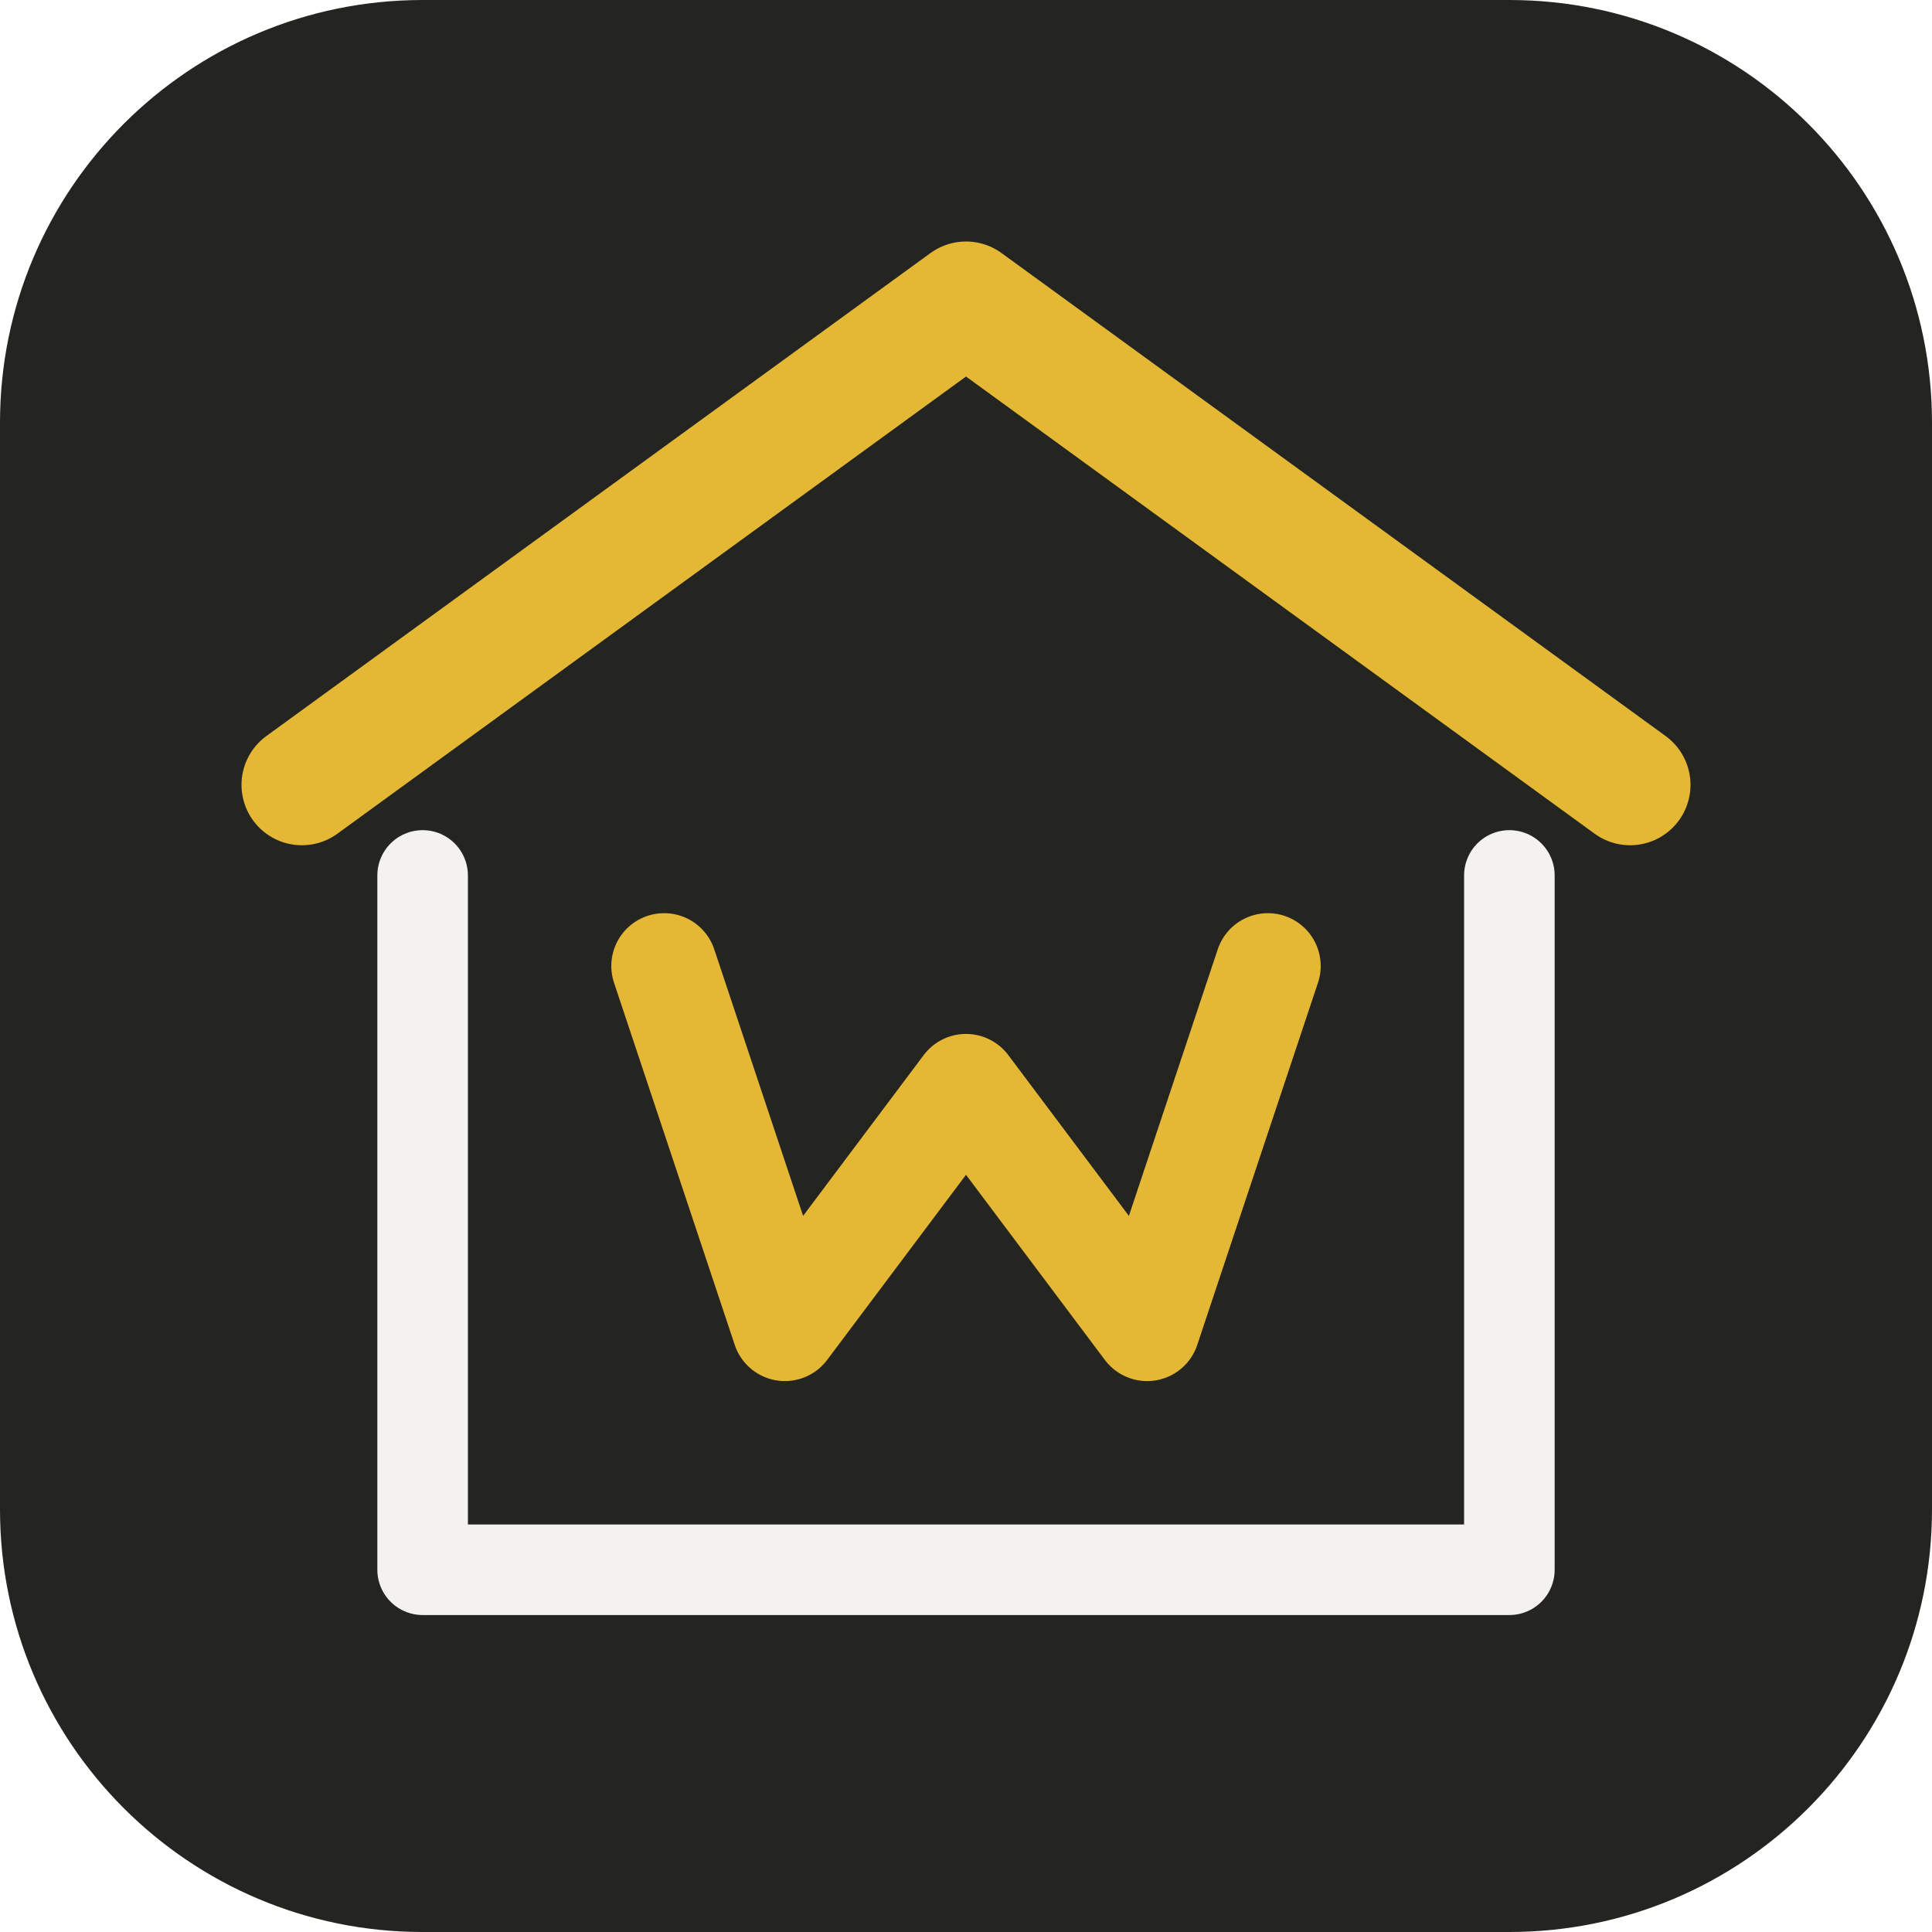
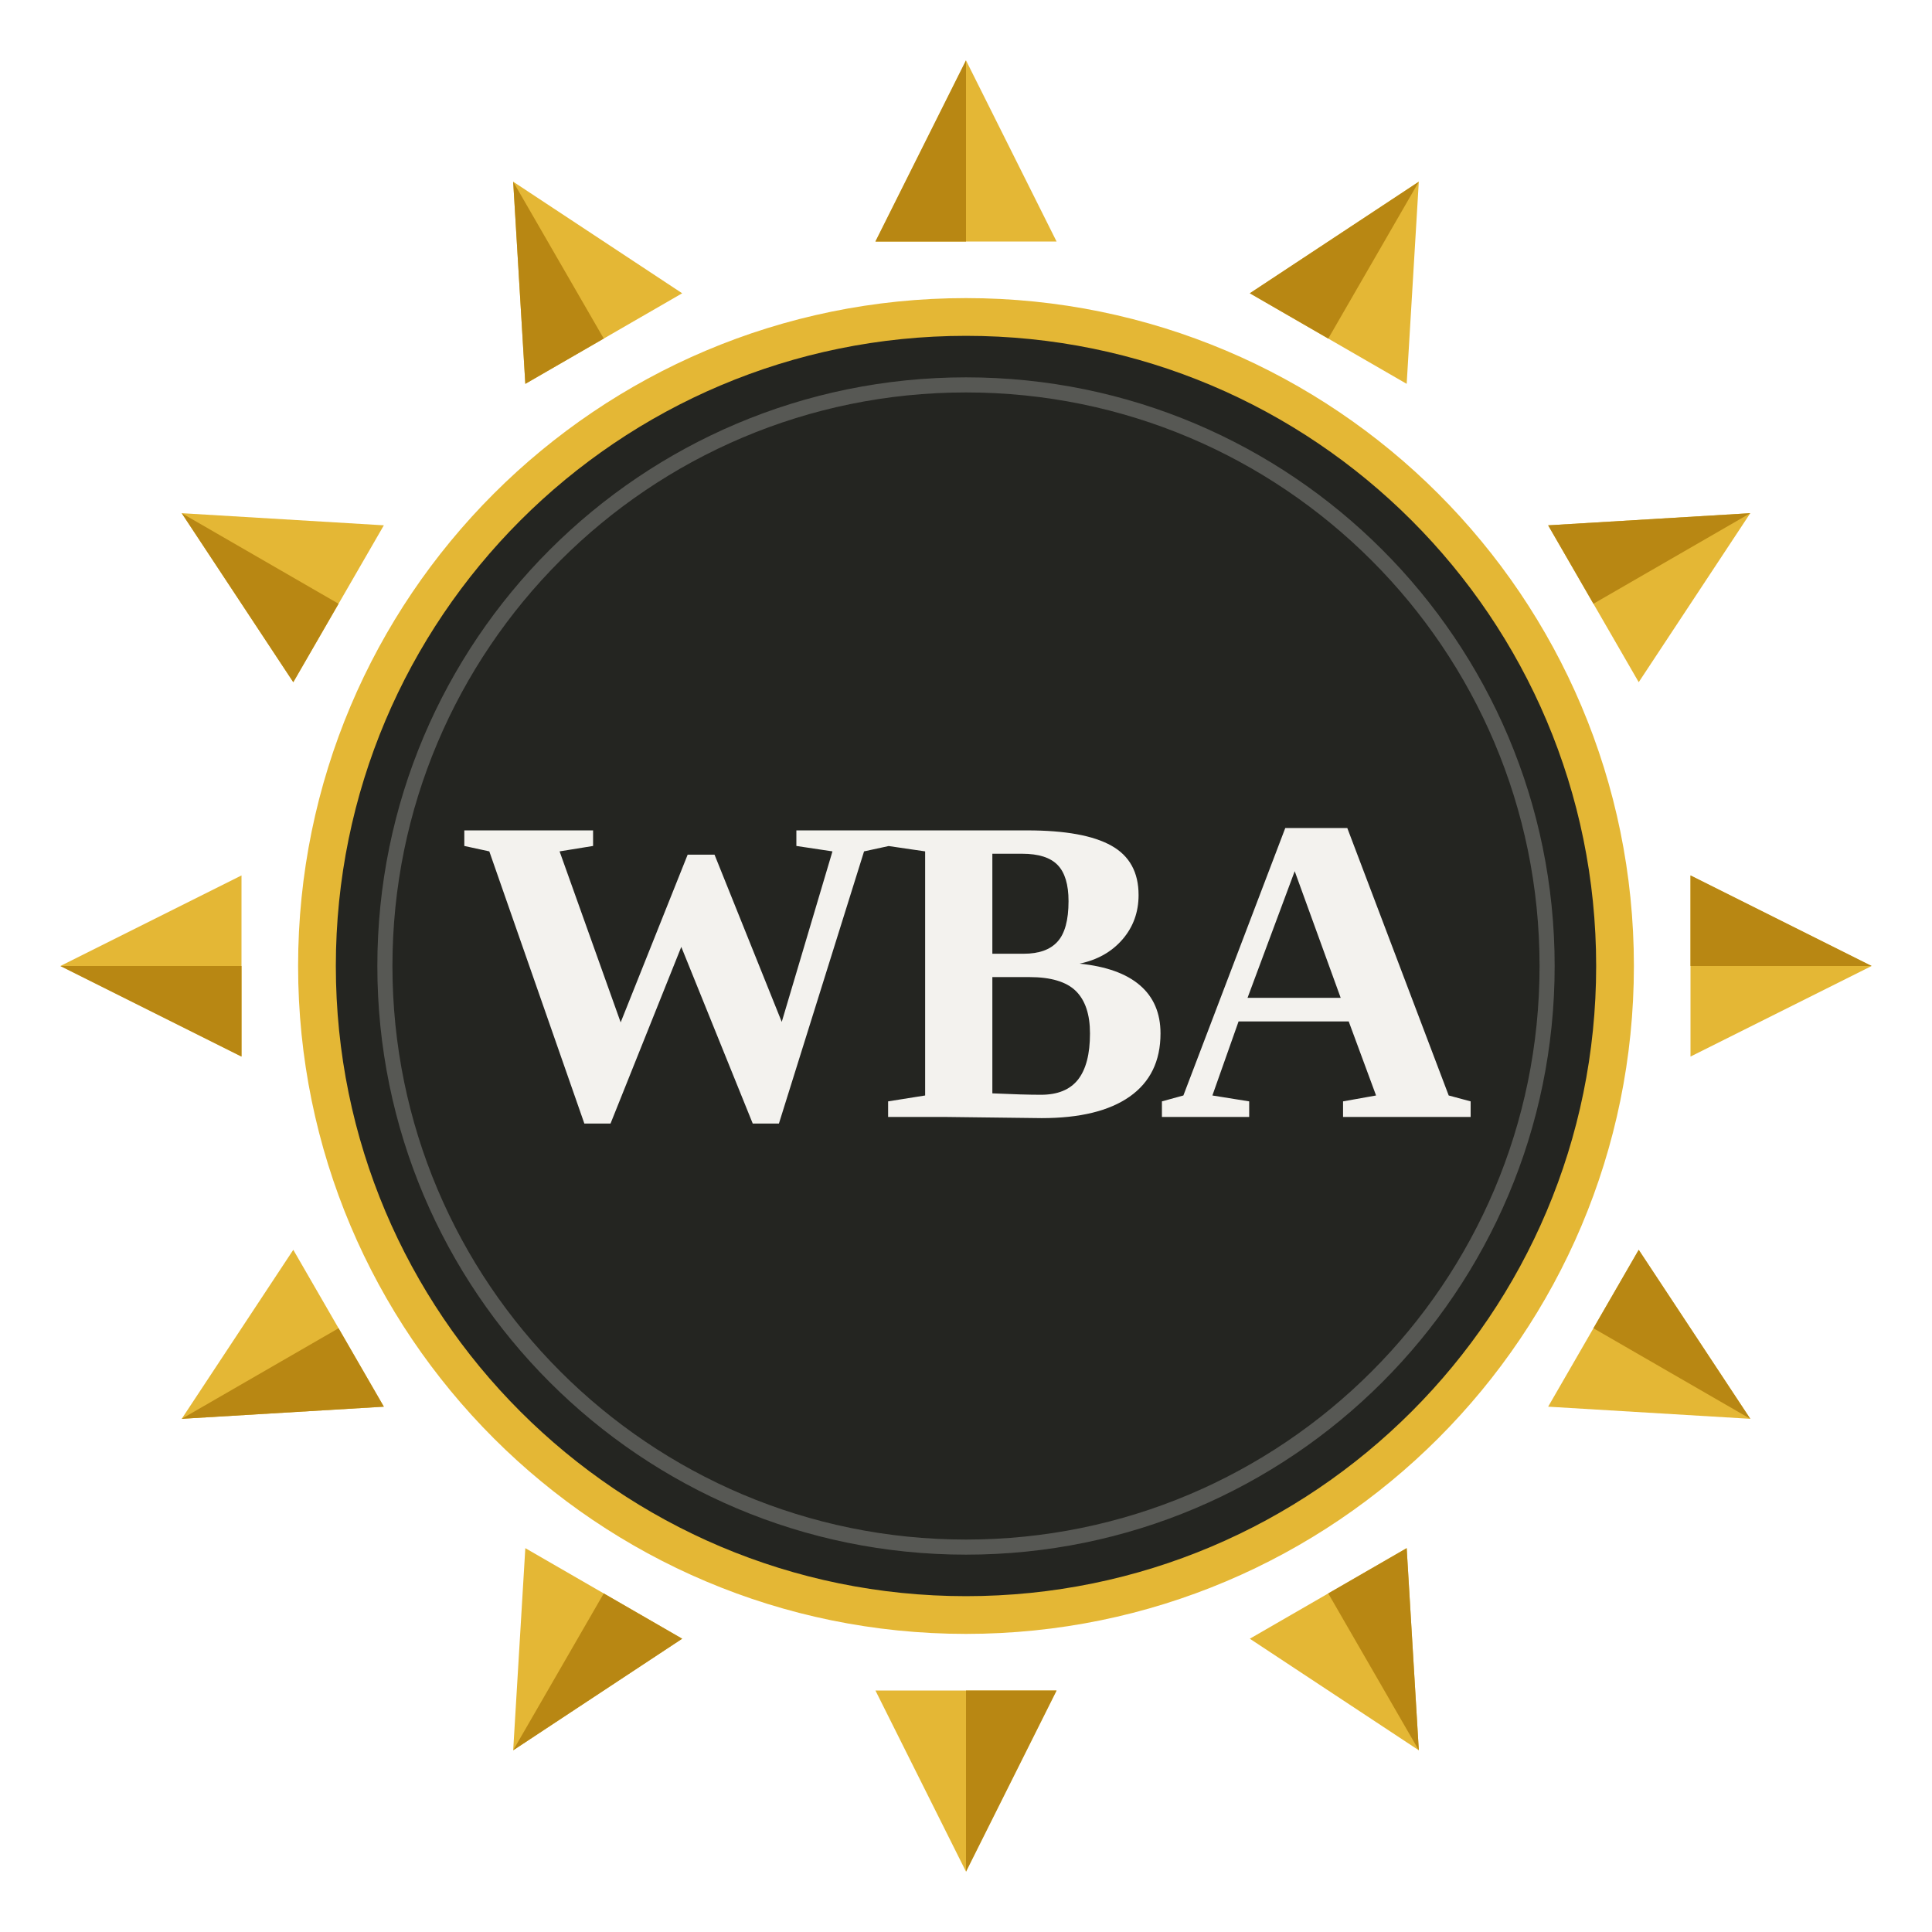
- <svg xmlns="http://www.w3.org/2000/svg" viewBox="0 0 64 64">
-   <rect width="64" height="64" rx="14" fill="#242521" />
-   <path d="M10 26 32 10l22 16" fill="none" stroke="#e4b735" stroke-width="4" stroke-linecap="round" stroke-linejoin="round" />
-   <path d="M14 29v23h36V29" fill="none" stroke="#f3f2ee" stroke-width="3" stroke-linecap="round" stroke-linejoin="round" />
-   <path d="m22 32 4 12 6-8 6 8 4-12" fill="none" stroke="#e4b735" stroke-width="3.5" stroke-linecap="round" stroke-linejoin="round" />
+ <svg xmlns="http://www.w3.org/2000/svg" viewBox="0 0 128 128">
+   <g class="wba-sun-rays">
+     <g transform="rotate(0 64 64)">
+       <path d="M64 4 70 16H58Z" fill="#e4b735" />
+       <path d="M64 4v12h-6Z" fill="#b88713" />
+     </g>
+     <g transform="rotate(30 64 64)">
+       <path d="M64 4 70 16H58Z" fill="#e4b735" />
+       <path d="M64 4v12h-6Z" fill="#b88713" />
+     </g>
+     <g transform="rotate(60 64 64)">
+       <path d="M64 4 70 16H58Z" fill="#e4b735" />
+       <path d="M64 4v12h-6Z" fill="#b88713" />
+     </g>
+     <g transform="rotate(90 64 64)">
+       <path d="M64 4 70 16H58Z" fill="#e4b735" />
+       <path d="M64 4v12h-6Z" fill="#b88713" />
+     </g>
+     <g transform="rotate(120 64 64)">
+       <path d="M64 4 70 16H58Z" fill="#e4b735" />
+       <path d="M64 4v12h-6Z" fill="#b88713" />
+     </g>
+     <g transform="rotate(150 64 64)">
+       <path d="M64 4 70 16H58Z" fill="#e4b735" />
+       <path d="M64 4v12h-6Z" fill="#b88713" />
+     </g>
+     <g transform="rotate(180 64 64)">
+       <path d="M64 4 70 16H58Z" fill="#e4b735" />
+       <path d="M64 4v12h-6Z" fill="#b88713" />
+     </g>
+     <g transform="rotate(210 64 64)">
+       <path d="M64 4 70 16H58Z" fill="#e4b735" />
+       <path d="M64 4v12h-6Z" fill="#b88713" />
+     </g>
+     <g transform="rotate(240 64 64)">
+       <path d="M64 4 70 16H58Z" fill="#e4b735" />
+       <path d="M64 4v12h-6Z" fill="#b88713" />
+     </g>
+     <g transform="rotate(270 64 64)">
+       <path d="M64 4 70 16H58Z" fill="#e4b735" />
+       <path d="M64 4v12h-6Z" fill="#b88713" />
+     </g>
+     <g transform="rotate(300 64 64)">
+       <path d="M64 4 70 16H58Z" fill="#e4b735" />
+       <path d="M64 4v12h-6Z" fill="#b88713" />
+     </g>
+     <g transform="rotate(330 64 64)">
+       <path d="M64 4 70 16H58Z" fill="#e4b735" />
+       <path d="M64 4v12h-6Z" fill="#b88713" />
+     </g>
+   </g>
+   <circle cx="64" cy="64" r="43" fill="#242521" stroke="#e4b735" stroke-width="2.5" />
+   <circle cx="64" cy="64" r="38.5" fill="none" stroke="#f3f2ee" stroke-opacity=".25" />
+   <text class="wba-sun-lettering" x="64" y="74" text-anchor="middle" font-family="Georgia, 'Times New Roman', serif" font-size="29" font-weight="700" letter-spacing="-1" fill="#f3f2ee">WBA</text>
</svg>
